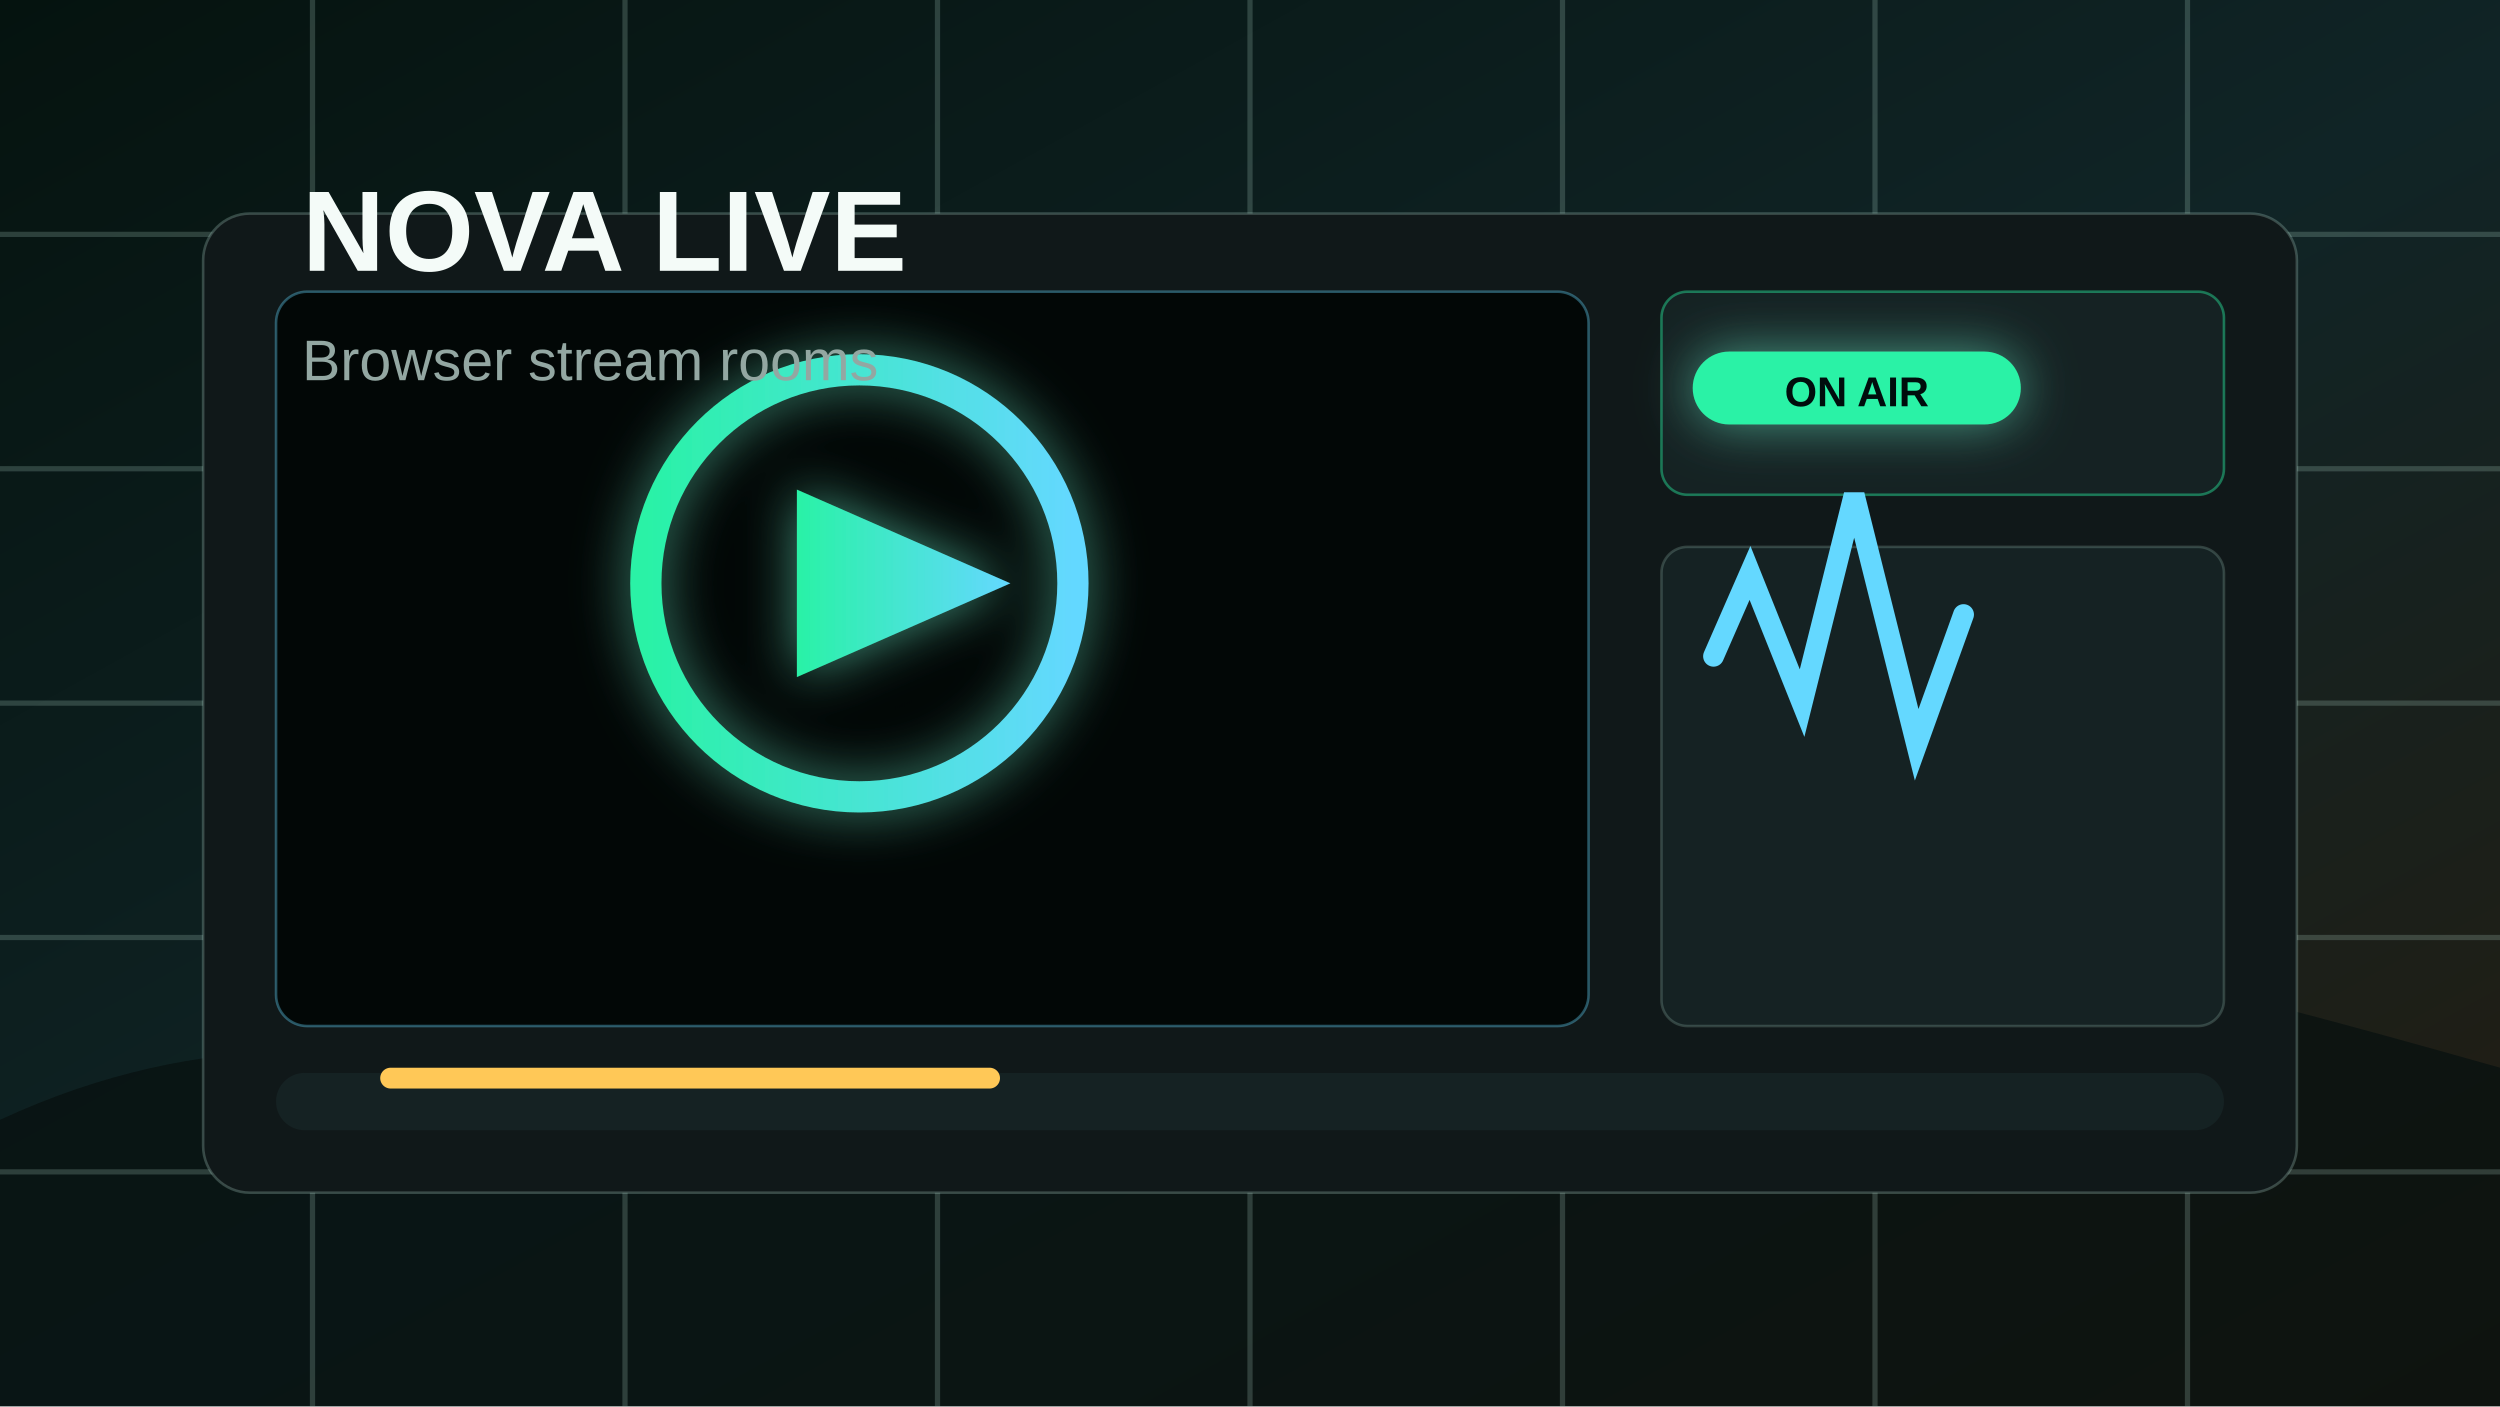
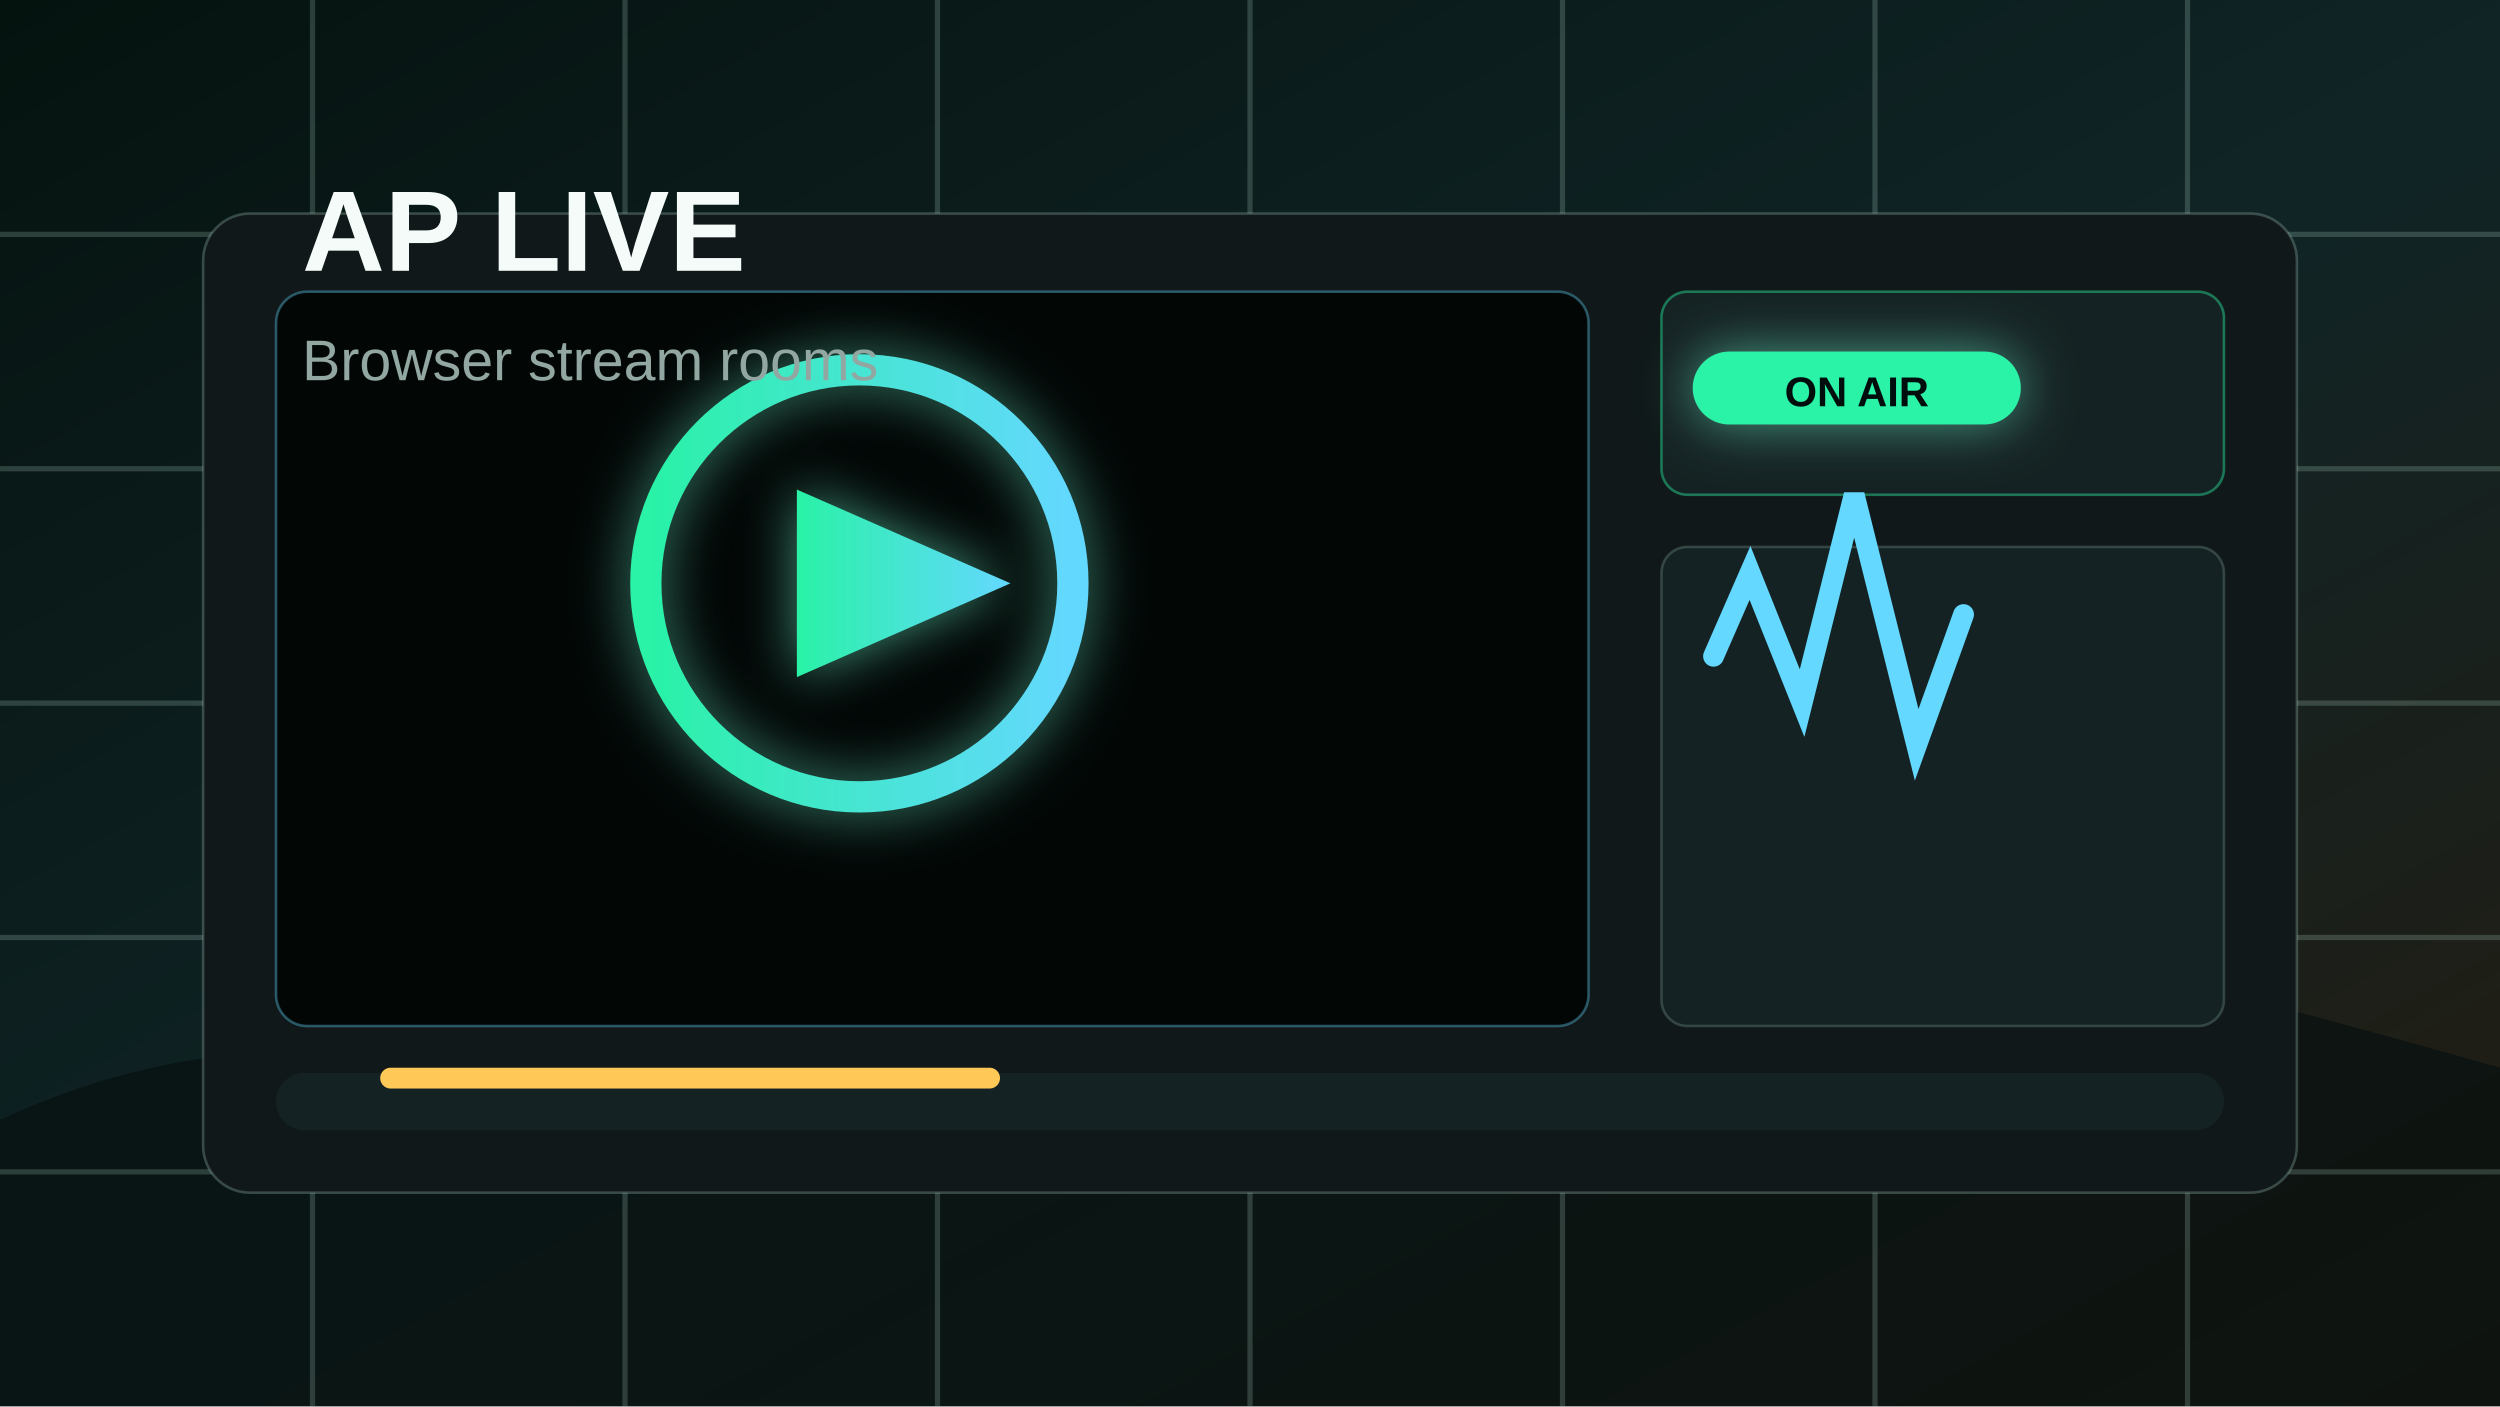
<svg xmlns="http://www.w3.org/2000/svg" viewBox="0 0 960 540" role="img" aria-labelledby="title desc">
  <defs>
    <linearGradient id="bg" x1="0" x2="1" y1="0" y2="1">
      <stop offset="0" stop-color="#05130f" />
      <stop offset="0.52" stop-color="#102426" />
      <stop offset="1" stop-color="#241c10" />
    </linearGradient>
    <linearGradient id="accent" x1="0" x2="1" y1="0" y2="0">
      <stop offset="0" stop-color="#29f2a6" />
      <stop offset="1" stop-color="#64d8ff" />
    </linearGradient>
    <filter id="glow" x="-30%" y="-30%" width="160%" height="160%">
      <feGaussianBlur stdDeviation="10" result="blur" />
      <feColorMatrix in="blur" values="0 0 0 0 0.16 0 0 0 0 0.95 0 0 0 0 0.65 0 0 0 0.55 0" />
      <feMerge>
        <feMergeNode />
        <feMergeNode in="SourceGraphic" />
      </feMerge>
    </filter>
  </defs>
  <rect width="960" height="540" fill="url(#bg)" />
  <path d="M0 430 C160 356 260 468 420 392 S720 342 960 410 L960 540 L0 540 Z" fill="#07100f" opacity=".74" />
  <g opacity=".18" stroke="#d1fff1" stroke-width="2">
    <path d="M0 90H960M0 180H960M0 270H960M0 360H960M0 450H960" />
    <path d="M120 0V540M240 0V540M360 0V540M480 0V540M600 0V540M720 0V540M840 0V540" />
  </g>
  <g transform="translate(78 82)">
    <rect width="804" height="376" rx="18" fill="#101819" stroke="#d1fff1" stroke-opacity=".22" />
    <rect x="28" y="30" width="504" height="282" rx="12" fill="#020706" stroke="#64d8ff" stroke-opacity=".36" />
    <rect x="560" y="30" width="216" height="78" rx="10" fill="#152223" stroke="#29f2a6" stroke-opacity=".42" />
    <rect x="560" y="128" width="216" height="184" rx="10" fill="#152223" stroke="#d1fff1" stroke-opacity=".18" />
    <rect x="28" y="330" width="748" height="22" rx="11" fill="#152223" />
  </g>
  <g filter="url(#glow)">
    <circle cx="330" cy="224" r="82" fill="none" stroke="url(#accent)" stroke-width="12" />
    <path d="M306 188 L388 224 L306 260 Z" fill="url(#accent)" />
    <rect x="650" y="135" width="126" height="28" rx="14" fill="#29f2a6" />
    <text x="713" y="156" text-anchor="middle" font-family="Oxanium, Arial, sans-serif" font-size="16" font-weight="800" fill="#03100d">ON AIR</text>
  </g>
  <g stroke-linecap="round" fill="none">
    <path d="M658 252 L672 220 L692 270 L712 190 L736 286 L754 236" stroke="#64d8ff" stroke-width="8" />
    <path d="M130 414 H828" stroke="url(#accent)" stroke-width="8" />
    <path d="M150 414 H380" stroke="#ffc857" stroke-width="8" />
  </g>
-   <text x="116" y="104" font-family="Oxanium, Arial, sans-serif" font-size="44" font-weight="800" fill="#f4fbf8">NOVA LIVE</text>
+   <text x="116" y="104" font-family="Oxanium, Arial, sans-serif" font-size="44" font-weight="800" fill="#f4fbf8">AP LIVE</text>
  <text x="116" y="146" font-family="Space Grotesk, Arial, sans-serif" font-size="22" fill="#93a7a2">Browser stream rooms</text>
</svg>
